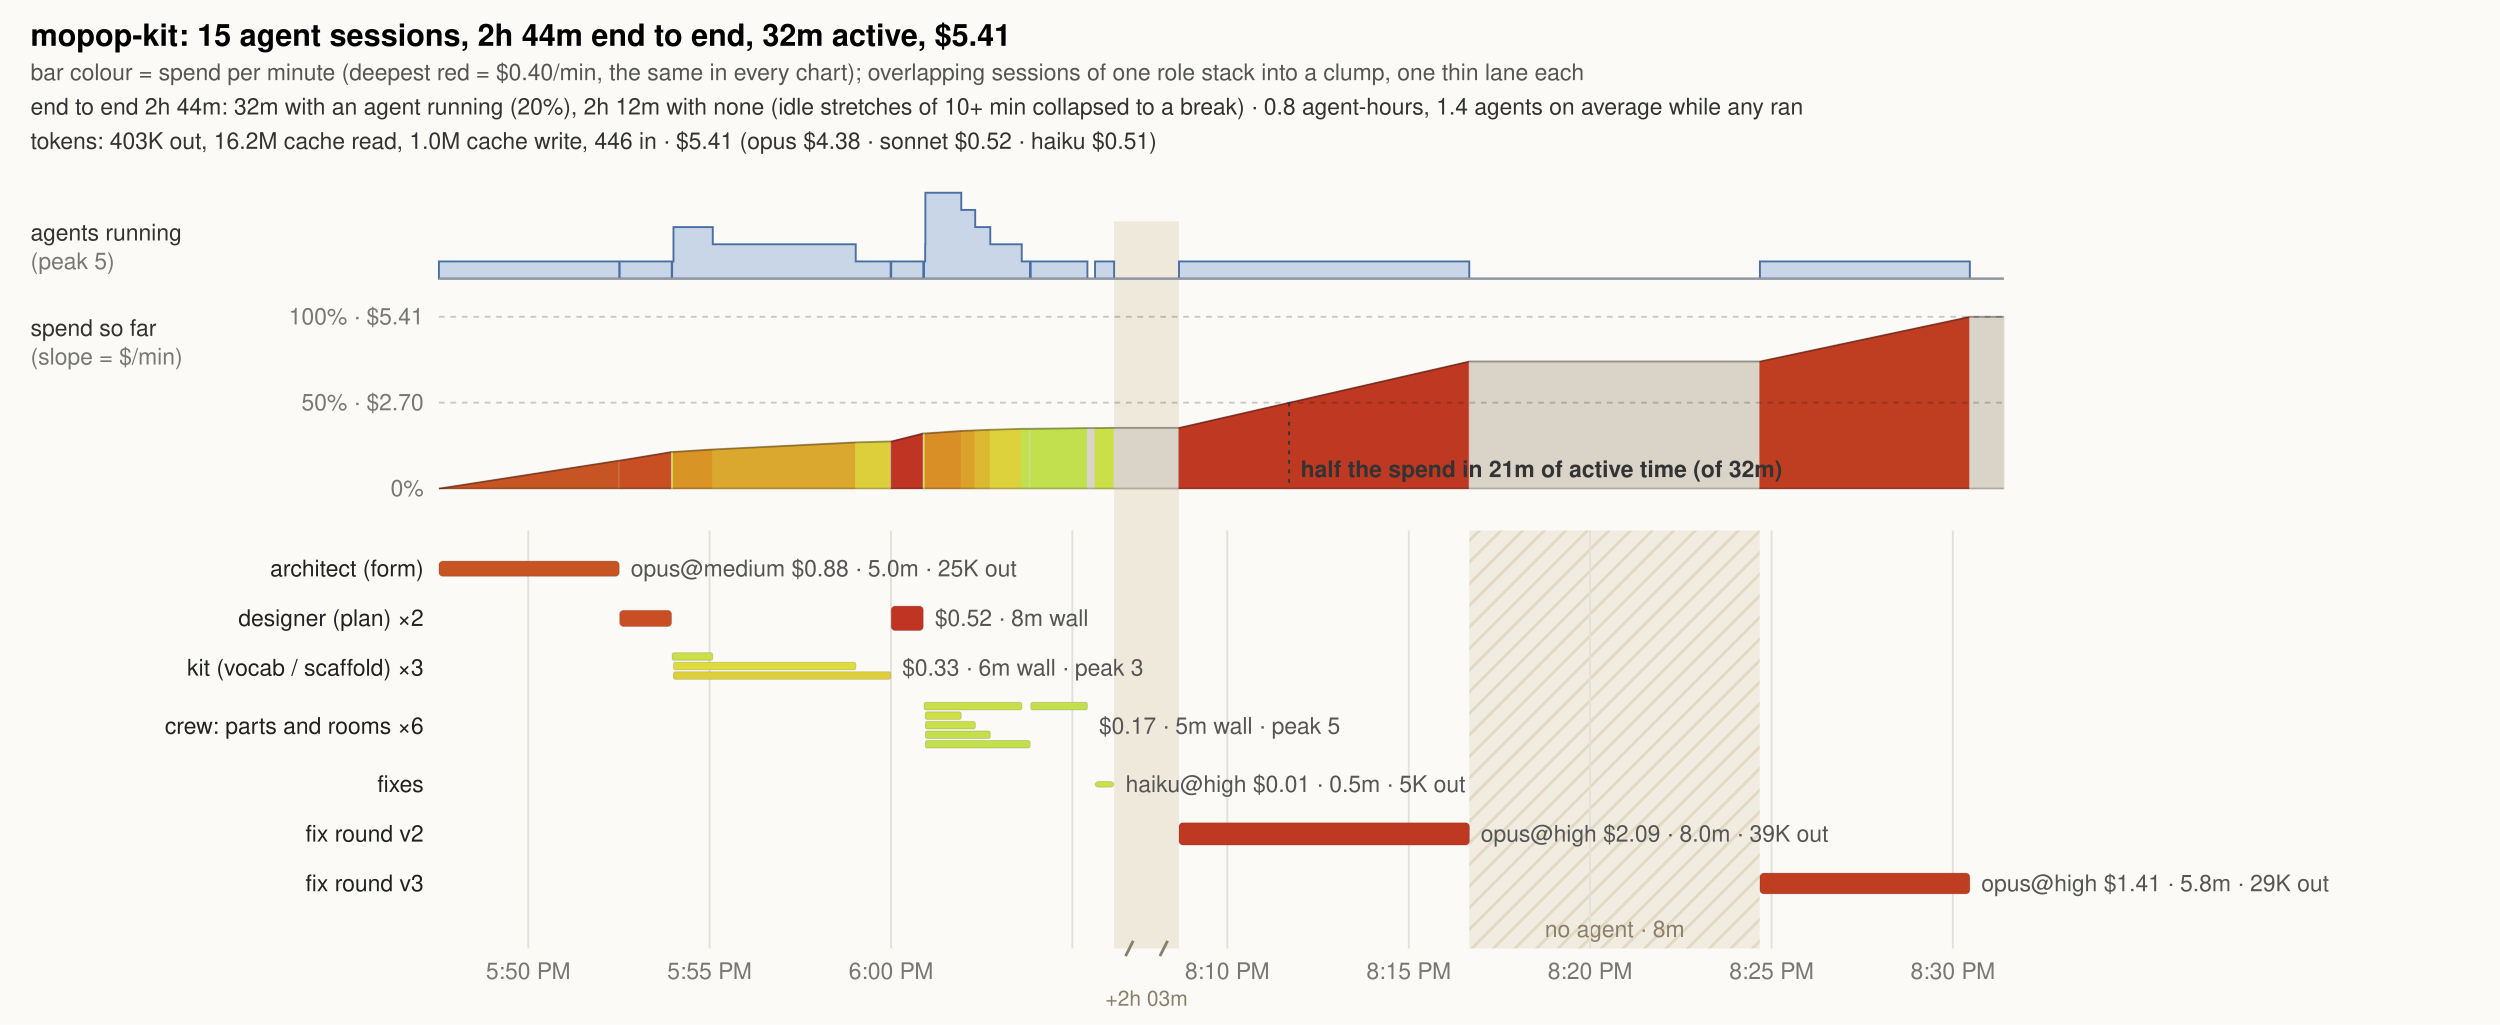
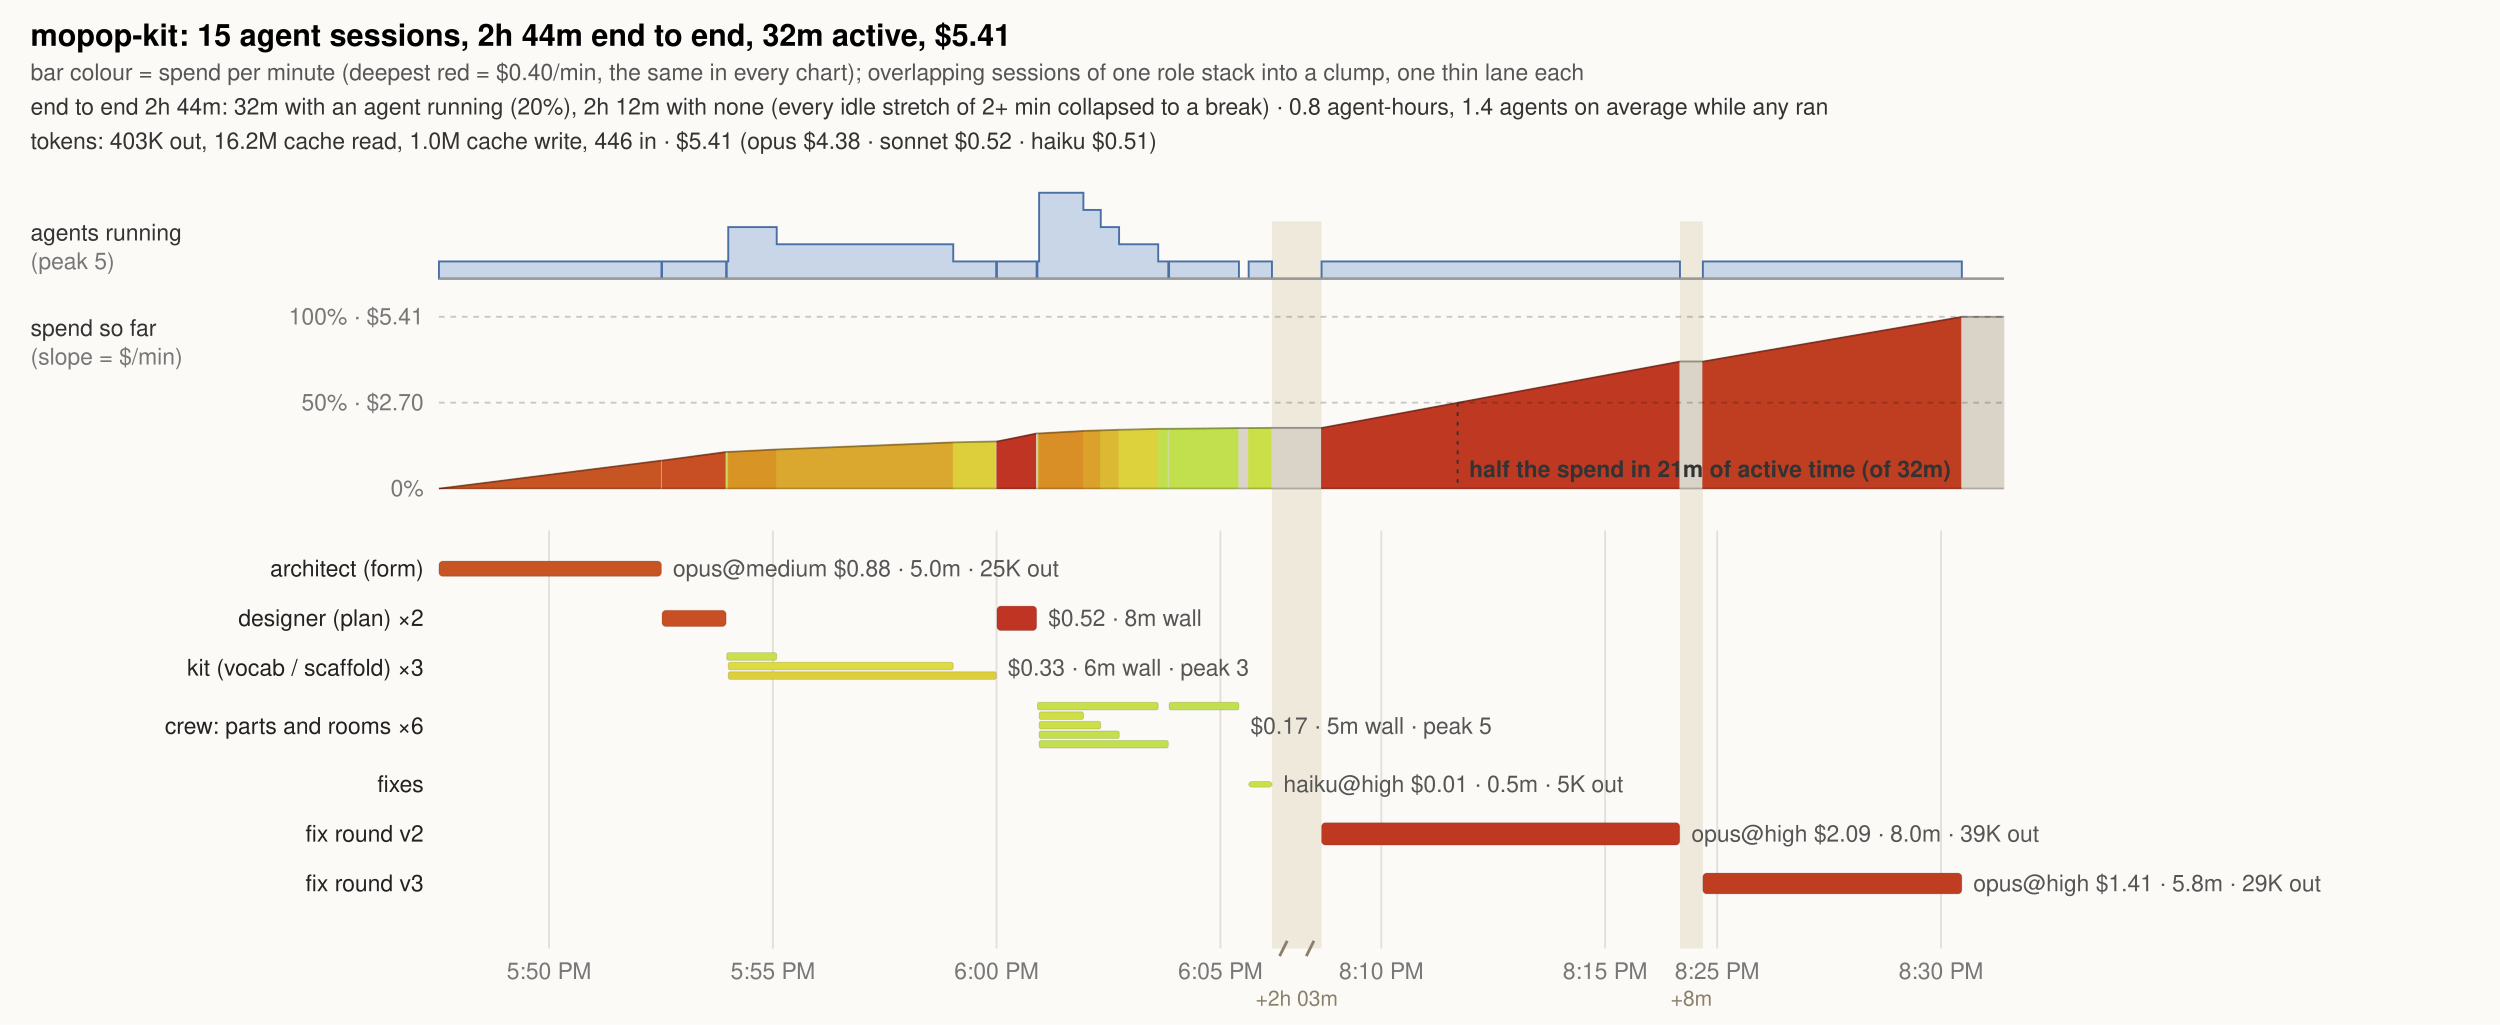
<svg xmlns="http://www.w3.org/2000/svg" width="1310" height="537" font-family="Helvetica,Arial,sans-serif" font-size="12">
  <defs>
    <pattern id="idle" width="8" height="8" patternUnits="userSpaceOnUse" patternTransform="rotate(45)">
      <rect width="8" height="8" fill="#f1ece0" />
      <line x1="0" y1="0" x2="0" y2="8" stroke="#e2d9c4" stroke-width="3" />
    </pattern>
  </defs>
  <rect width="100%" height="100%" fill="#fbfaf7" />
-   <rect x="583.8" y="116" width="34.0" height="381" fill="#efe9dc" />
+   <rect x="666.5" y="116" width="26.0" height="381" fill="#efe9dc" />
+   <rect x="880.3" y="116" width="12.0" height="381" fill="#efe9dc" />
  <text x="16" y="24" font-size="16" font-weight="bold">mopop-kit: 15 agent sessions, 2h 44m end to end, 32m active, $5.41</text>
  <text x="16" y="42" fill="#555">bar colour = spend per minute (deepest red = $0.40/min, the same in every chart); overlapping sessions of one role stack into a clump, one thin lane each</text>
-   <text x="16" y="60" fill="#333">end to end 2h 44m: 32m with an agent running (20%), 2h 12m with none (idle stretches of 10+ min collapsed to a break) · 0.8 agent-hours, 1.4 agents on average while any ran</text>
+   <text x="16" y="60" fill="#333">end to end 2h 44m: 32m with an agent running (20%), 2h 12m with none (every idle stretch of 2+ min collapsed to a break) · 0.8 agent-hours, 1.4 agents on average while any ran</text>
  <text x="16" y="78" fill="#333">tokens: 403K out, 16.2M cache read, 1.0M cache write, 446 in · $5.41 (opus $4.38 · sonnet $0.52 · haiku $0.51)</text>
  <text x="16" y="126" fill="#333">agents running</text>
  <text x="16" y="141" fill="#777">(peak 5)</text>
-   <polygon points="230,146 230.0,146.0 230.0,137.0 324.5,137.0 324.5,146.0 324.7,146.0 324.7,137.0 352.0,137.0 352.0,146.0 352.2,146.0 352.2,137.0 352.9,137.0 352.9,128.0 352.9,128.0 352.9,119.0 373.5,119.0 373.5,128.0 448.4,128.0 448.4,137.0 466.7,137.0 466.7,146.0 467.0,146.0 467.0,137.0 483.8,137.0 483.8,146.0 484.2,146.0 484.2,137.0 484.8,137.0 484.8,128.0 484.9,128.0 484.9,119.0 484.9,119.0 484.9,110.0 484.9,110.0 484.9,101.0 503.7,101.0 503.7,110.0 511.0,110.0 511.0,119.0 518.9,119.0 518.9,128.0 535.4,128.0 535.4,137.0 539.7,137.0 539.7,146.0 540.1,146.0 540.1,137.0 569.8,137.0 569.8,146.0 573.8,146.0 573.8,137.0 583.8,137.0 583.8,146.0 617.8,146.0 617.8,137.0 769.9,137.0 769.9,146.0 922.2,146.0 922.2,137.0 1032.2,137.0 1032.2,146.0 1050,146" fill="#c9d6e8" stroke="#4a6fa5" stroke-width="1" />
+   <polygon points="230,146 230.0,146.0 230.0,137.0 346.6,137.0 346.6,146.0 346.9,146.0 346.9,137.0 380.5,137.0 380.5,146.0 380.8,146.0 380.8,137.0 381.6,137.0 381.6,128.0 381.6,128.0 381.6,119.0 407.0,119.0 407.0,128.0 499.5,128.0 499.5,137.0 522.0,137.0 522.0,146.0 522.4,146.0 522.4,137.0 543.2,137.0 543.2,146.0 543.6,146.0 543.6,137.0 544.5,137.0 544.5,128.0 544.5,128.0 544.5,119.0 544.5,119.0 544.5,110.0 544.5,110.0 544.5,101.0 567.7,101.0 567.7,110.0 576.8,110.0 576.8,119.0 586.4,119.0 586.4,128.0 606.9,128.0 606.9,137.0 612.2,137.0 612.2,146.0 612.6,146.0 612.6,137.0 649.2,137.0 649.2,146.0 654.3,146.0 654.3,137.0 666.5,137.0 666.5,146.0 692.5,146.0 692.5,137.0 880.3,137.0 880.3,146.0 892.3,146.0 892.3,137.0 1028.0,137.0 1028.0,146.0 1050,146" fill="#c9d6e8" stroke="#4a6fa5" stroke-width="1" />
  <line x1="230" y1="146" x2="1050" y2="146" stroke="#999" />
-   <rect x="769.9" y="278" width="152.2" height="219" fill="url(#idle)" />
-   <text x="846.1" y="491" text-anchor="middle" fill="#8a7f6a">no agent · 8m</text>
-   <polygon points="230.0,256 230.0,256.0 324.5,241.3 324.5,256" fill="hsl(18,70%,46%)" stroke="hsl(18,70%,46%)" stroke-width="0.5" />
-   <polygon points="324.5,256 324.5,241.3 324.7,241.3 324.7,256" fill="#d9d4c7" stroke="#d9d4c7" stroke-width="0.5" />
-   <polygon points="324.7,256 324.7,241.3 352.0,236.8 352.0,256" fill="hsl(16,70%,46%)" stroke="hsl(16,70%,46%)" stroke-width="0.5" />
-   <polygon points="352.0,256 352.0,236.8 352.2,236.8 352.2,256" fill="#d9d4c7" stroke="#d9d4c7" stroke-width="0.5" />
-   <polygon points="352.2,256 352.2,236.8 352.9,236.8 352.9,256" fill="hsl(68,70%,58%)" stroke="hsl(68,70%,58%)" stroke-width="0.5" />
-   <polygon points="352.9,256 352.9,236.8 352.9,236.8 352.9,256" fill="hsl(49,70%,53%)" stroke="hsl(49,70%,53%)" stroke-width="0.5" />
-   <polygon points="352.9,256 352.9,236.8 373.5,235.5 373.5,256" fill="hsl(37,70%,50%)" stroke="hsl(37,70%,50%)" stroke-width="0.5" />
-   <polygon points="373.5,256 373.5,235.5 448.4,231.8 448.4,256" fill="hsl(42,70%,52%)" stroke="hsl(42,70%,52%)" stroke-width="0.5" />
-   <polygon points="448.4,256 448.4,231.8 466.7,231.3 466.7,256" fill="hsl(55,70%,55%)" stroke="hsl(55,70%,55%)" stroke-width="0.5" />
-   <polygon points="466.7,256 466.7,231.3 467.0,231.3 467.0,256" fill="#d9d4c7" stroke="#d9d4c7" stroke-width="0.5" />
-   <polygon points="467.0,256 467.0,231.3 483.8,227.1 483.8,256" fill="hsl(7,70%,44%)" stroke="hsl(7,70%,44%)" stroke-width="0.5" />
-   <polygon points="483.8,256 483.8,227.1 484.2,227.1 484.2,256" fill="#d9d4c7" stroke="#d9d4c7" stroke-width="0.5" />
-   <polygon points="484.2,256 484.2,227.1 484.8,227.1 484.8,256" fill="hsl(69,70%,58%)" stroke="hsl(69,70%,58%)" stroke-width="0.5" />
-   <polygon points="484.8,256 484.8,227.1 484.9,227.1 484.9,256" fill="hsl(53,70%,54%)" stroke="hsl(53,70%,54%)" stroke-width="0.5" />
-   <polygon points="484.9,256 484.9,227.1 484.9,227.1 484.9,256" fill="hsl(45,70%,52%)" stroke="hsl(45,70%,52%)" stroke-width="0.5" />
-   <polygon points="484.9,256 484.9,227.1 484.9,227.1 484.9,256" fill="hsl(39,70%,51%)" stroke="hsl(39,70%,51%)" stroke-width="0.5" />
-   <polygon points="484.9,256 484.9,227.1 503.7,225.8 503.7,256" fill="hsl(35,70%,50%)" stroke="hsl(35,70%,50%)" stroke-width="0.5" />
-   <polygon points="503.7,256 503.7,225.8 511.0,225.5 511.0,256" fill="hsl(41,70%,51%)" stroke="hsl(41,70%,51%)" stroke-width="0.5" />
-   <polygon points="511.0,256 511.0,225.5 518.9,225.2 518.9,256" fill="hsl(48,70%,53%)" stroke="hsl(48,70%,53%)" stroke-width="0.5" />
-   <polygon points="518.9,256 518.9,225.2 535.4,224.7 535.4,256" fill="hsl(56,70%,55%)" stroke="hsl(56,70%,55%)" stroke-width="0.5" />
-   <polygon points="535.4,256 535.4,224.7 539.7,224.7 539.7,256" fill="hsl(72,70%,59%)" stroke="hsl(72,70%,59%)" stroke-width="0.5" />
-   <polygon points="539.7,256 539.7,224.7 540.1,224.7 540.1,256" fill="#d9d4c7" stroke="#d9d4c7" stroke-width="0.5" />
-   <polygon points="540.1,256 540.1,224.7 569.8,224.3 569.8,256" fill="hsl(72,70%,59%)" stroke="hsl(72,70%,59%)" stroke-width="0.5" />
-   <polygon points="569.8,256 569.8,224.3 573.8,224.3 573.8,256" fill="#d9d4c7" stroke="#d9d4c7" stroke-width="0.5" />
-   <polygon points="573.8,256 573.8,224.3 583.8,224.2 583.8,256" fill="hsl(68,70%,58%)" stroke="hsl(68,70%,58%)" stroke-width="0.5" />
-   <polygon points="583.8,256 583.8,224.2 617.8,224.2 617.8,256" fill="#d9d4c7" stroke="#d9d4c7" stroke-width="0.5" />
-   <polygon points="617.8,256 617.8,224.2 769.9,189.4 769.9,256" fill="hsl(9,70%,44%)" stroke="hsl(9,70%,44%)" stroke-width="0.5" />
-   <polygon points="769.9,256 769.9,189.4 922.2,189.4 922.2,256" fill="#d9d4c7" stroke="#d9d4c7" stroke-width="0.5" />
-   <polygon points="922.2,256 922.2,189.4 1032.2,166.0 1032.2,256" fill="hsl(11,70%,44%)" stroke="hsl(11,70%,44%)" stroke-width="0.5" />
-   <polygon points="1032.2,256 1032.2,166.0 1050.0,166.0 1050.0,256" fill="#d9d4c7" stroke="#d9d4c7" stroke-width="0.5" />
-   <polyline points="230.0,256.0 324.5,241.3 324.5,241.3 324.7,241.3 324.7,241.3 352.0,236.8 352.0,236.8 352.2,236.8 352.2,236.8 352.9,236.8 352.9,236.8 352.9,236.8 352.9,236.8 373.5,235.5 373.5,235.5 448.4,231.8 448.4,231.8 466.7,231.3 466.7,231.3 467.0,231.3 467.0,231.3 483.8,227.1 483.8,227.1 484.2,227.1 484.2,227.1 484.8,227.1 484.8,227.1 484.9,227.1 484.9,227.1 484.9,227.1 484.9,227.1 484.9,227.1 484.9,227.1 503.7,225.8 503.7,225.8 511.0,225.5 511.0,225.5 518.9,225.2 518.9,225.2 535.4,224.7 535.4,224.7 539.7,224.7 539.7,224.7 540.1,224.7 540.1,224.7 569.8,224.3 569.8,224.3 573.8,224.3 573.8,224.3 583.8,224.2 583.8,224.2 617.8,224.2 617.8,224.2 769.9,189.4 769.9,189.4 922.2,189.4 922.2,189.4 1032.2,166.0 1032.2,166.0 1050.0,166.0" fill="none" stroke="#0005" stroke-width="1" />
+   <polygon points="230.0,256 230.0,256.0 346.6,241.3 346.6,256" fill="hsl(18,70%,46%)" stroke="hsl(18,70%,46%)" stroke-width="0.5" />
+   <polygon points="346.6,256 346.6,241.3 346.9,241.3 346.9,256" fill="#d9d4c7" stroke="#d9d4c7" stroke-width="0.5" />
+   <polygon points="346.9,256 346.9,241.3 380.5,236.8 380.5,256" fill="hsl(16,70%,46%)" stroke="hsl(16,70%,46%)" stroke-width="0.5" />
+   <polygon points="380.5,256 380.5,236.8 380.8,236.8 380.8,256" fill="#d9d4c7" stroke="#d9d4c7" stroke-width="0.5" />
+   <polygon points="380.8,256 380.8,236.8 381.6,236.8 381.6,256" fill="hsl(68,70%,58%)" stroke="hsl(68,70%,58%)" stroke-width="0.5" />
+   <polygon points="381.6,256 381.6,236.8 381.6,236.8 381.6,256" fill="hsl(49,70%,53%)" stroke="hsl(49,70%,53%)" stroke-width="0.5" />
+   <polygon points="381.6,256 381.6,236.8 407.0,235.5 407.0,256" fill="hsl(37,70%,50%)" stroke="hsl(37,70%,50%)" stroke-width="0.5" />
+   <polygon points="407.0,256 407.0,235.5 499.5,231.8 499.5,256" fill="hsl(42,70%,52%)" stroke="hsl(42,70%,52%)" stroke-width="0.5" />
+   <polygon points="499.5,256 499.5,231.8 522.0,231.3 522.0,256" fill="hsl(55,70%,55%)" stroke="hsl(55,70%,55%)" stroke-width="0.5" />
+   <polygon points="522.0,256 522.0,231.3 522.4,231.3 522.4,256" fill="#d9d4c7" stroke="#d9d4c7" stroke-width="0.5" />
+   <polygon points="522.4,256 522.4,231.3 543.2,227.1 543.2,256" fill="hsl(7,70%,44%)" stroke="hsl(7,70%,44%)" stroke-width="0.5" />
+   <polygon points="543.2,256 543.2,227.1 543.6,227.1 543.6,256" fill="#d9d4c7" stroke="#d9d4c7" stroke-width="0.5" />
+   <polygon points="543.6,256 543.6,227.1 544.5,227.1 544.5,256" fill="hsl(69,70%,58%)" stroke="hsl(69,70%,58%)" stroke-width="0.5" />
+   <polygon points="544.5,256 544.5,227.1 544.5,227.1 544.5,256" fill="hsl(53,70%,54%)" stroke="hsl(53,70%,54%)" stroke-width="0.5" />
+   <polygon points="544.5,256 544.5,227.1 544.5,227.1 544.5,256" fill="hsl(45,70%,52%)" stroke="hsl(45,70%,52%)" stroke-width="0.5" />
+   <polygon points="544.5,256 544.5,227.1 544.5,227.1 544.5,256" fill="hsl(39,70%,51%)" stroke="hsl(39,70%,51%)" stroke-width="0.5" />
+   <polygon points="544.5,256 544.5,227.1 567.7,225.8 567.7,256" fill="hsl(35,70%,50%)" stroke="hsl(35,70%,50%)" stroke-width="0.5" />
+   <polygon points="567.7,256 567.7,225.8 576.8,225.5 576.8,256" fill="hsl(41,70%,51%)" stroke="hsl(41,70%,51%)" stroke-width="0.5" />
+   <polygon points="576.8,256 576.8,225.5 586.4,225.2 586.4,256" fill="hsl(48,70%,53%)" stroke="hsl(48,70%,53%)" stroke-width="0.5" />
+   <polygon points="586.4,256 586.4,225.2 606.9,224.7 606.9,256" fill="hsl(56,70%,55%)" stroke="hsl(56,70%,55%)" stroke-width="0.5" />
+   <polygon points="606.9,256 606.9,224.7 612.2,224.7 612.2,256" fill="hsl(72,70%,59%)" stroke="hsl(72,70%,59%)" stroke-width="0.5" />
+   <polygon points="612.2,256 612.2,224.7 612.6,224.7 612.6,256" fill="#d9d4c7" stroke="#d9d4c7" stroke-width="0.5" />
+   <polygon points="612.6,256 612.6,224.7 649.2,224.3 649.2,256" fill="hsl(72,70%,59%)" stroke="hsl(72,70%,59%)" stroke-width="0.5" />
+   <polygon points="649.2,256 649.2,224.3 654.3,224.3 654.3,256" fill="#d9d4c7" stroke="#d9d4c7" stroke-width="0.5" />
+   <polygon points="654.3,256 654.3,224.3 666.5,224.2 666.5,256" fill="hsl(68,70%,58%)" stroke="hsl(68,70%,58%)" stroke-width="0.5" />
+   <polygon points="666.5,256 666.5,224.2 692.5,224.2 692.5,256" fill="#d9d4c7" stroke="#d9d4c7" stroke-width="0.5" />
+   <polygon points="692.5,256 692.5,224.2 880.3,189.4 880.3,256" fill="hsl(9,70%,44%)" stroke="hsl(9,70%,44%)" stroke-width="0.5" />
+   <polygon points="880.3,256 880.3,189.4 892.3,189.4 892.3,256" fill="#d9d4c7" stroke="#d9d4c7" stroke-width="0.5" />
+   <polygon points="892.3,256 892.3,189.4 1028.0,166.0 1028.0,256" fill="hsl(11,70%,44%)" stroke="hsl(11,70%,44%)" stroke-width="0.5" />
+   <polygon points="1028.0,256 1028.0,166.0 1050.0,166.0 1050.0,256" fill="#d9d4c7" stroke="#d9d4c7" stroke-width="0.5" />
+   <polyline points="230.0,256.0 346.6,241.3 346.6,241.3 346.9,241.3 346.9,241.3 380.5,236.8 380.5,236.8 380.8,236.8 380.8,236.8 381.6,236.8 381.6,236.8 381.6,236.8 381.6,236.8 407.0,235.5 407.0,235.5 499.5,231.8 499.5,231.8 522.0,231.3 522.0,231.3 522.4,231.3 522.4,231.3 543.2,227.1 543.2,227.1 543.6,227.1 543.6,227.1 544.5,227.1 544.5,227.1 544.5,227.1 544.5,227.1 544.5,227.1 544.5,227.1 544.5,227.1 544.5,227.1 567.7,225.8 567.7,225.8 576.8,225.5 576.8,225.5 586.4,225.2 586.4,225.2 606.9,224.7 606.9,224.7 612.2,224.7 612.2,224.7 612.6,224.7 612.6,224.7 649.2,224.3 649.2,224.3 654.3,224.3 654.3,224.3 666.5,224.2 666.5,224.2 692.5,224.2 692.5,224.2 880.3,189.4 880.3,189.4 892.3,189.4 892.3,189.4 1028.0,166.0 1028.0,166.0 1050.0,166.0" fill="none" stroke="#0005" stroke-width="1" />
  <text x="16" y="176" fill="#333">spend so far</text>
  <text x="16" y="191" fill="#777">(slope = $/min)</text>
  <line x1="230" y1="256" x2="1050" y2="256" stroke="#0003" stroke-dasharray="" />
  <text x="222" y="260" text-anchor="end" fill="#777">0%</text>
  <line x1="230" y1="211" x2="1050" y2="211" stroke="#0003" stroke-dasharray="3 3" />
  <text x="222" y="215" text-anchor="end" fill="#777">50% · $2.70</text>
  <line x1="230" y1="166" x2="1050" y2="166" stroke="#0003" stroke-dasharray="3 3" />
  <text x="222" y="170" text-anchor="end" fill="#777">100% · $5.41</text>
-   <line x1="675.5" y1="211" x2="675.5" y2="256" stroke="#333" stroke-dasharray="2 3" />
-   <text x="681.5" y="250" fill="#333" font-weight="bold">half the spend in 21m of active time (of 32m)</text>
-   <line x1="276.8" y1="278" x2="276.8" y2="497" stroke="#e3e0d8" />
-   <text x="276.8" y="513" text-anchor="middle" fill="#777">5:50 PM</text>
-   <line x1="371.8" y1="278" x2="371.8" y2="497" stroke="#e3e0d8" />
-   <text x="371.8" y="513" text-anchor="middle" fill="#777">5:55 PM</text>
-   <line x1="466.9" y1="278" x2="466.9" y2="497" stroke="#e3e0d8" />
-   <text x="466.9" y="513" text-anchor="middle" fill="#777">6:00 PM</text>
-   <line x1="561.9" y1="278" x2="561.9" y2="497" stroke="#e3e0d8" />
-   <path d="M589.8,501 l4,-8 M607.8,501 l4,-8" stroke="#8a7f6a" stroke-width="1.5" />
-   <text x="600.8" y="527" text-anchor="middle" fill="#8a7f6a" font-size="11">+2h 03m</text>
-   <line x1="643.1" y1="278" x2="643.1" y2="497" stroke="#e3e0d8" />
-   <text x="643.1" y="513" text-anchor="middle" fill="#777">8:10 PM</text>
-   <line x1="738.2" y1="278" x2="738.2" y2="497" stroke="#e3e0d8" />
-   <text x="738.2" y="513" text-anchor="middle" fill="#777">8:15 PM</text>
-   <line x1="833.2" y1="278" x2="833.2" y2="497" stroke="#e3e0d8" />
-   <text x="833.2" y="513" text-anchor="middle" fill="#777">8:20 PM</text>
-   <line x1="928.3" y1="278" x2="928.3" y2="497" stroke="#e3e0d8" />
-   <text x="928.3" y="513" text-anchor="middle" fill="#777">8:25 PM</text>
-   <line x1="1023.3" y1="278" x2="1023.3" y2="497" stroke="#e3e0d8" />
-   <text x="1023.3" y="513" text-anchor="middle" fill="#777">8:30 PM</text>
+   <line x1="763.8" y1="211" x2="763.8" y2="256" stroke="#333" stroke-dasharray="2 3" />
+   <text x="769.8" y="250" fill="#333" font-weight="bold">half the spend in 21m of active time (of 32m)</text>
+   <line x1="287.7" y1="278" x2="287.7" y2="497" stroke="#e3e0d8" />
+   <text x="287.7" y="513" text-anchor="middle" fill="#777">5:50 PM</text>
+   <line x1="405.0" y1="278" x2="405.0" y2="497" stroke="#e3e0d8" />
+   <text x="405.0" y="513" text-anchor="middle" fill="#777">5:55 PM</text>
+   <line x1="522.2" y1="278" x2="522.2" y2="497" stroke="#e3e0d8" />
+   <text x="522.2" y="513" text-anchor="middle" fill="#777">6:00 PM</text>
+   <line x1="639.5" y1="278" x2="639.5" y2="497" stroke="#e3e0d8" />
+   <text x="639.5" y="513" text-anchor="middle" fill="#777">6:05 PM</text>
+   <path d="M670.5,501 l4,-8 M684.5,501 l4,-8" stroke="#8a7f6a" stroke-width="1.5" />
+   <line x1="723.8" y1="278" x2="723.8" y2="497" stroke="#e3e0d8" />
+   <text x="723.8" y="513" text-anchor="middle" fill="#777">8:10 PM</text>
+   <line x1="841.1" y1="278" x2="841.1" y2="497" stroke="#e3e0d8" />
+   <text x="841.1" y="513" text-anchor="middle" fill="#777">8:15 PM</text>
+   <line x1="899.8" y1="278" x2="899.8" y2="497" stroke="#e3e0d8" />
+   <text x="899.8" y="513" text-anchor="middle" fill="#777">8:25 PM</text>
+   <line x1="1017.1" y1="278" x2="1017.1" y2="497" stroke="#e3e0d8" />
+   <text x="1017.1" y="513" text-anchor="middle" fill="#777">8:30 PM</text>
+   <text x="679.5" y="527" text-anchor="middle" fill="#8a7f6a" font-size="11">+2h 03m</text>
+   <text x="886.3" y="527" text-anchor="middle" fill="#8a7f6a" font-size="11">+8m</text>
  <text x="222" y="302" text-anchor="end" fill="#222">architect (form)</text>
-   <rect x="230.0" y="294.0" width="94.5" height="8.0" rx="2" fill="hsl(18,70%,46%)" stroke="#0002" stroke-width="0.5" />
-   <text x="330.5" y="302" fill="#555">opus@medium $0.88 · 5.0m · 25K out</text>
+   <rect x="230.0" y="294.0" width="116.6" height="8.0" rx="2" fill="hsl(18,70%,46%)" stroke="#0002" stroke-width="0.5" />
+   <text x="352.6" y="302" fill="#555">opus@medium $0.88 · 5.0m · 25K out</text>
  <text x="222" y="328" text-anchor="end" fill="#222">designer (plan) ×2</text>
-   <rect x="324.7" y="319.8" width="27.2" height="8.5" rx="2" fill="hsl(16,70%,46%)" stroke="#0002" stroke-width="0.5" />
-   <rect x="467.0" y="317.6" width="16.8" height="12.8" rx="2" fill="hsl(7,70%,44%)" stroke="#0002" stroke-width="0.5" />
-   <text x="489.8" y="328" fill="#555">$0.52 · 8m wall</text>
+   <rect x="346.9" y="319.8" width="33.6" height="8.5" rx="2" fill="hsl(16,70%,46%)" stroke="#0002" stroke-width="0.5" />
+   <rect x="522.4" y="317.6" width="20.8" height="12.8" rx="2" fill="hsl(7,70%,44%)" stroke="#0002" stroke-width="0.5" />
+   <text x="549.2" y="328" fill="#555">$0.52 · 8m wall</text>
  <text x="222" y="354" text-anchor="end" fill="#222">kit (vocab / scaffold) ×3</text>
-   <rect x="352.2" y="342.0" width="21.3" height="4.0" rx="1" fill="hsl(68,70%,58%)" stroke="#0002" stroke-width="0.5" />
-   <rect x="352.9" y="347.0" width="95.6" height="4.0" rx="1" fill="hsl(59,70%,56%)" stroke="#0002" stroke-width="0.5" />
-   <rect x="352.9" y="352.0" width="113.8" height="4.0" rx="1" fill="hsl(55,70%,55%)" stroke="#0002" stroke-width="0.5" />
-   <text x="472.7" y="354" fill="#555">$0.33 · 6m wall · peak 3</text>
+   <rect x="380.8" y="342.0" width="26.2" height="4.0" rx="1" fill="hsl(68,70%,58%)" stroke="#0002" stroke-width="0.5" />
+   <rect x="381.6" y="347.0" width="117.9" height="4.0" rx="1" fill="hsl(59,70%,56%)" stroke="#0002" stroke-width="0.5" />
+   <rect x="381.6" y="352.0" width="140.5" height="4.0" rx="1" fill="hsl(55,70%,55%)" stroke="#0002" stroke-width="0.5" />
+   <text x="528.0" y="354" fill="#555">$0.33 · 6m wall · peak 3</text>
  <text x="222" y="384.5" text-anchor="end" fill="#222">crew: parts and rooms ×6</text>
-   <rect x="484.2" y="368.0" width="51.3" height="4.0" rx="1" fill="hsl(69,70%,58%)" stroke="#0002" stroke-width="0.5" />
-   <rect x="484.8" y="373.0" width="18.9" height="4.0" rx="1" fill="hsl(66,70%,57%)" stroke="#0002" stroke-width="0.5" />
-   <rect x="484.9" y="378.0" width="26.2" height="4.0" rx="1" fill="hsl(68,70%,58%)" stroke="#0002" stroke-width="0.5" />
-   <rect x="484.9" y="383.0" width="34.0" height="4.0" rx="1" fill="hsl(71,70%,58%)" stroke="#0002" stroke-width="0.5" />
-   <rect x="484.9" y="388.0" width="54.9" height="4.0" rx="1" fill="hsl(72,70%,59%)" stroke="#0002" stroke-width="0.5" />
-   <rect x="540.1" y="368.0" width="29.7" height="4.0" rx="1" fill="hsl(72,70%,59%)" stroke="#0002" stroke-width="0.5" />
-   <text x="575.8" y="384.5" fill="#555">$0.17 · 5m wall · peak 5</text>
+   <rect x="543.6" y="368.0" width="63.3" height="4.0" rx="1" fill="hsl(69,70%,58%)" stroke="#0002" stroke-width="0.5" />
+   <rect x="544.5" y="373.0" width="23.3" height="4.0" rx="1" fill="hsl(66,70%,57%)" stroke="#0002" stroke-width="0.5" />
+   <rect x="544.5" y="378.0" width="32.3" height="4.0" rx="1" fill="hsl(68,70%,58%)" stroke="#0002" stroke-width="0.5" />
+   <rect x="544.5" y="383.0" width="42.0" height="4.0" rx="1" fill="hsl(71,70%,58%)" stroke="#0002" stroke-width="0.5" />
+   <rect x="544.5" y="388.0" width="67.7" height="4.0" rx="1" fill="hsl(72,70%,59%)" stroke="#0002" stroke-width="0.5" />
+   <rect x="612.6" y="368.0" width="36.6" height="4.0" rx="1" fill="hsl(72,70%,59%)" stroke="#0002" stroke-width="0.5" />
+   <text x="655.2" y="384.5" fill="#555">$0.17 · 5m wall · peak 5</text>
  <text x="222" y="415" text-anchor="end" fill="#222">fixes</text>
-   <rect x="573.8" y="409.5" width="9.9" height="3.0" rx="2" fill="hsl(68,70%,58%)" stroke="#0002" stroke-width="0.5" />
-   <text x="589.8" y="415" fill="#555">haiku@high $0.01 · 0.5m · 5K out</text>
+   <rect x="654.3" y="409.5" width="12.3" height="3.0" rx="2" fill="hsl(68,70%,58%)" stroke="#0002" stroke-width="0.5" />
+   <text x="672.5" y="415" fill="#555">haiku@high $0.01 · 0.5m · 5K out</text>
  <text x="222" y="441" text-anchor="end" fill="#222">fix round v2</text>
-   <rect x="617.8" y="431.1" width="152.2" height="11.7" rx="2" fill="hsl(9,70%,44%)" stroke="#0002" stroke-width="0.5" />
-   <text x="775.9" y="441" fill="#555">opus@high $2.09 · 8.0m · 39K out</text>
+   <rect x="692.5" y="431.1" width="187.7" height="11.7" rx="2" fill="hsl(9,70%,44%)" stroke="#0002" stroke-width="0.5" />
+   <text x="886.3" y="441" fill="#555">opus@high $2.09 · 8.0m · 39K out</text>
  <text x="222" y="467" text-anchor="end" fill="#222">fix round v3</text>
-   <rect x="922.2" y="457.5" width="110.0" height="10.9" rx="2" fill="hsl(11,70%,44%)" stroke="#0002" stroke-width="0.5" />
-   <text x="1038.2" y="467" fill="#555">opus@high $1.41 · 5.8m · 29K out</text>
+   <rect x="892.3" y="457.5" width="135.7" height="10.9" rx="2" fill="hsl(11,70%,44%)" stroke="#0002" stroke-width="0.5" />
+   <text x="1034.0" y="467" fill="#555">opus@high $1.41 · 5.8m · 29K out</text>
</svg>
